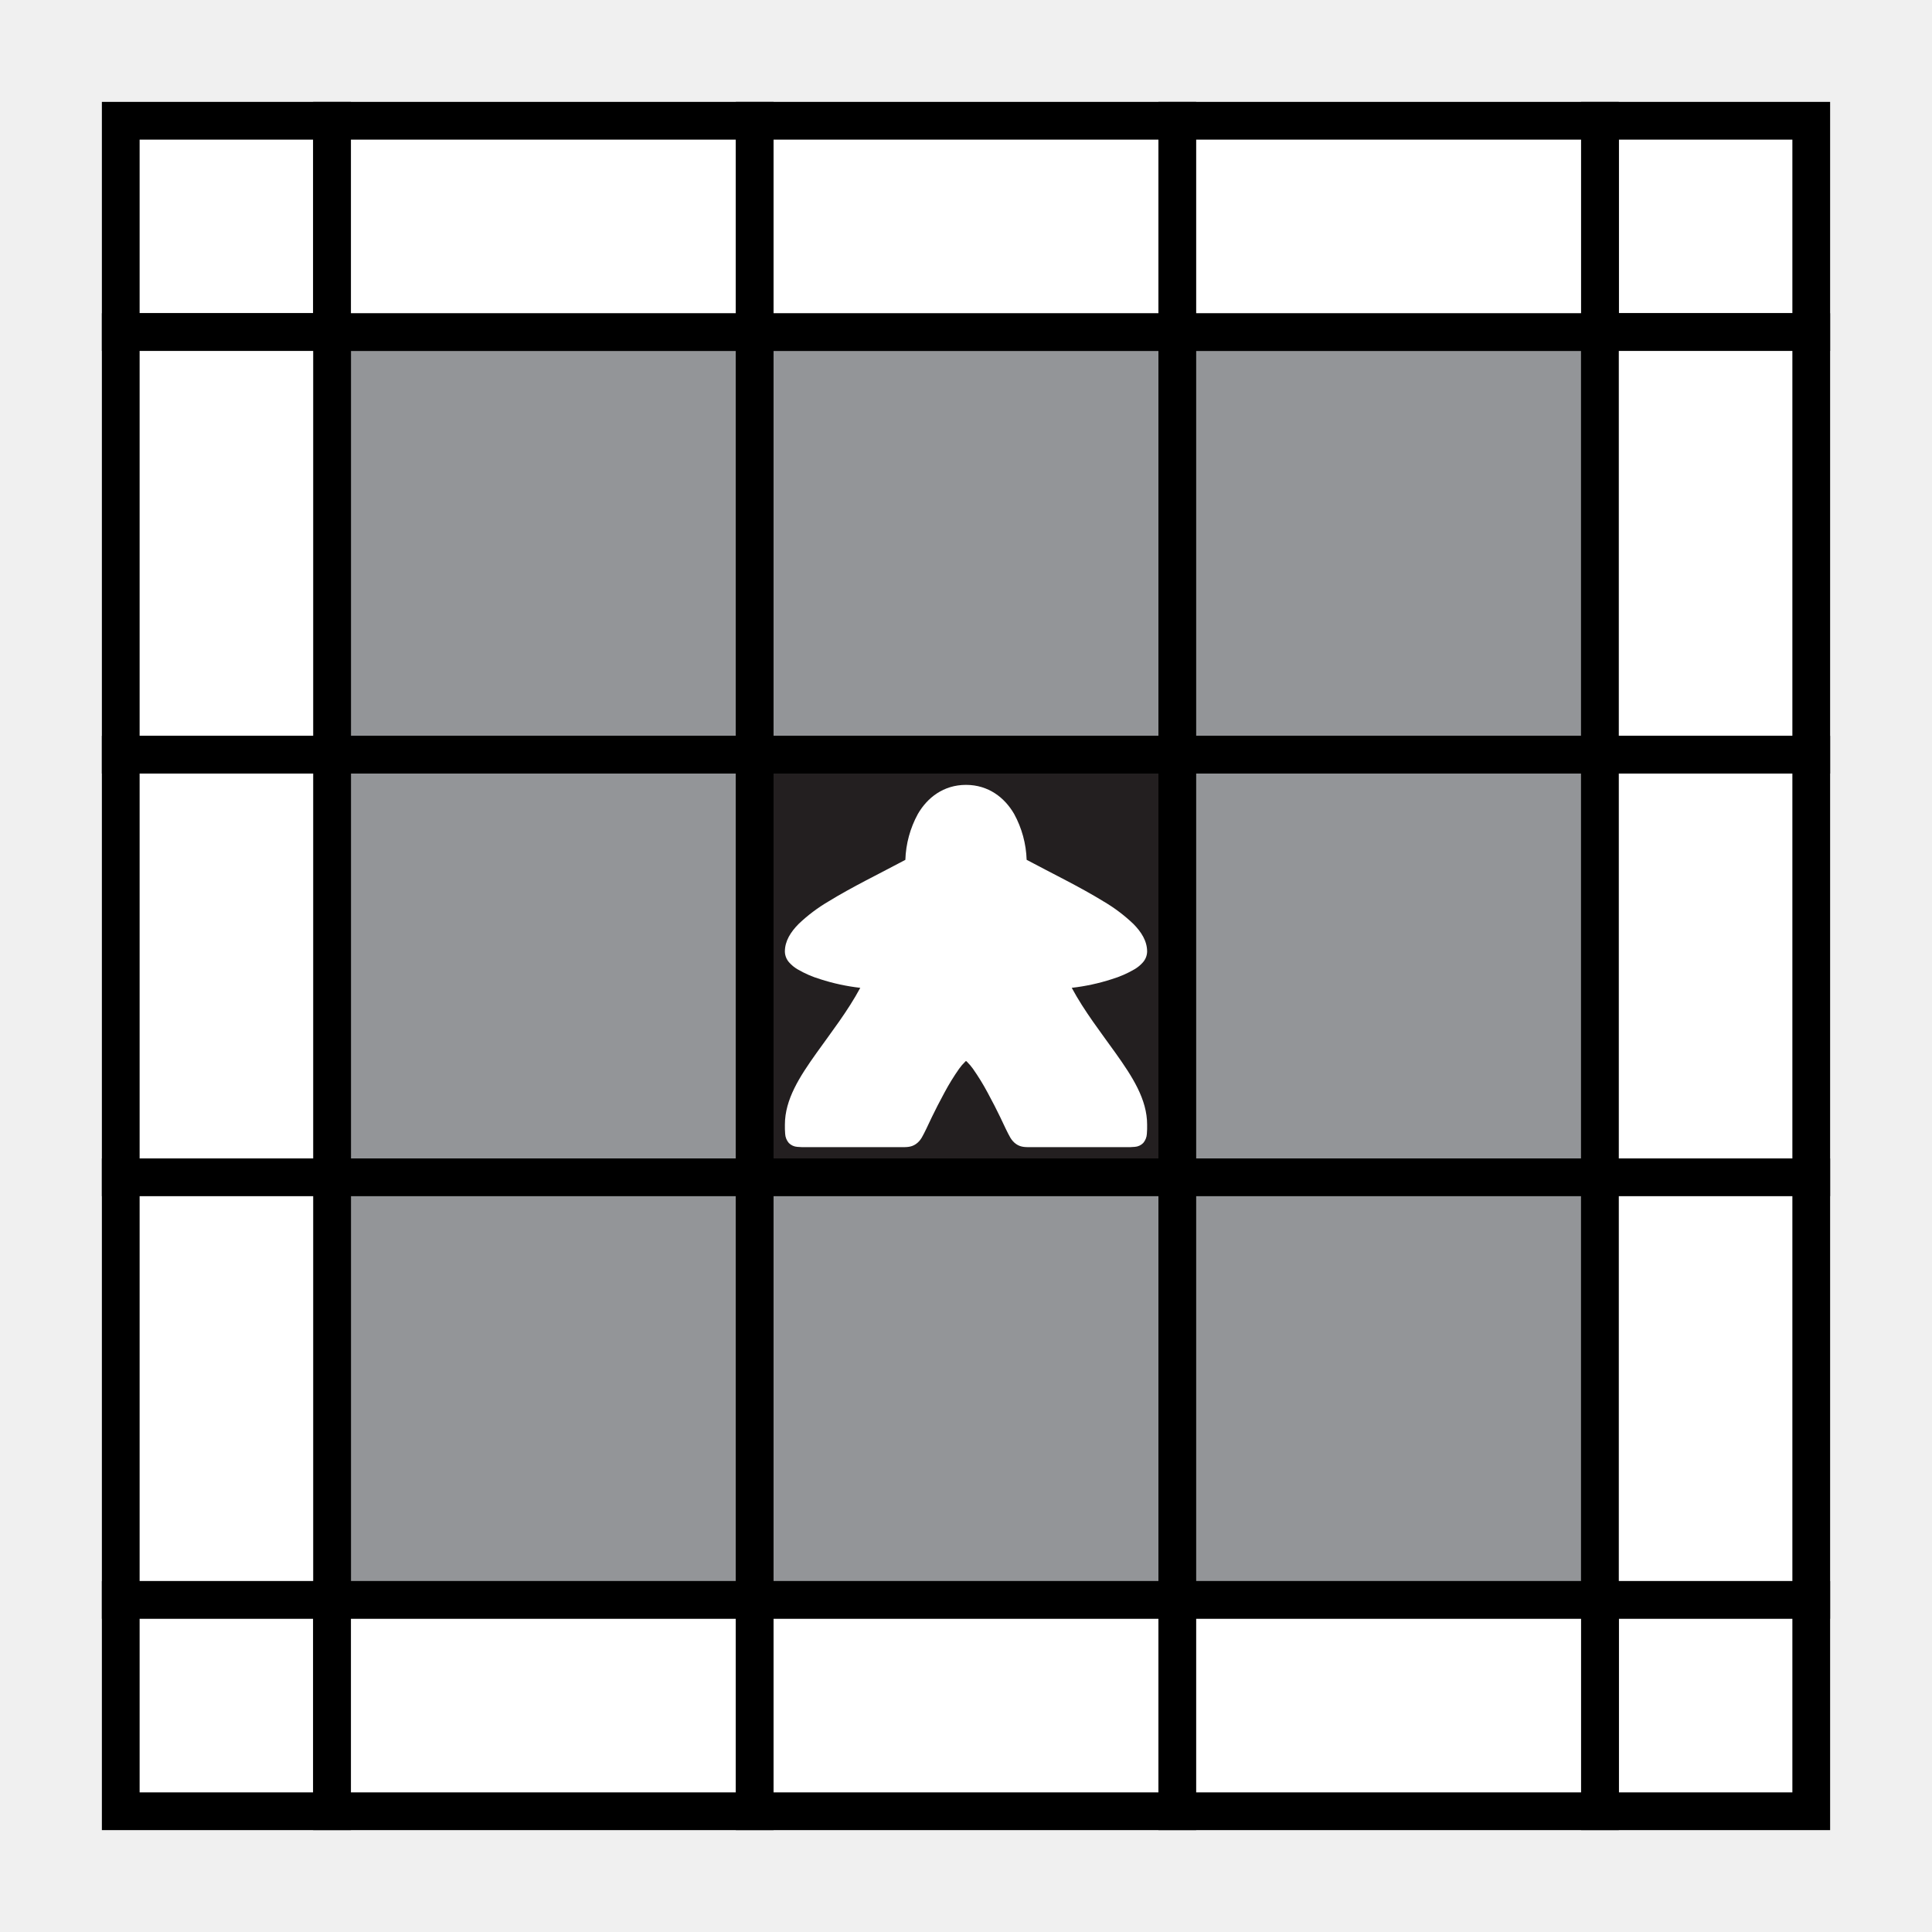
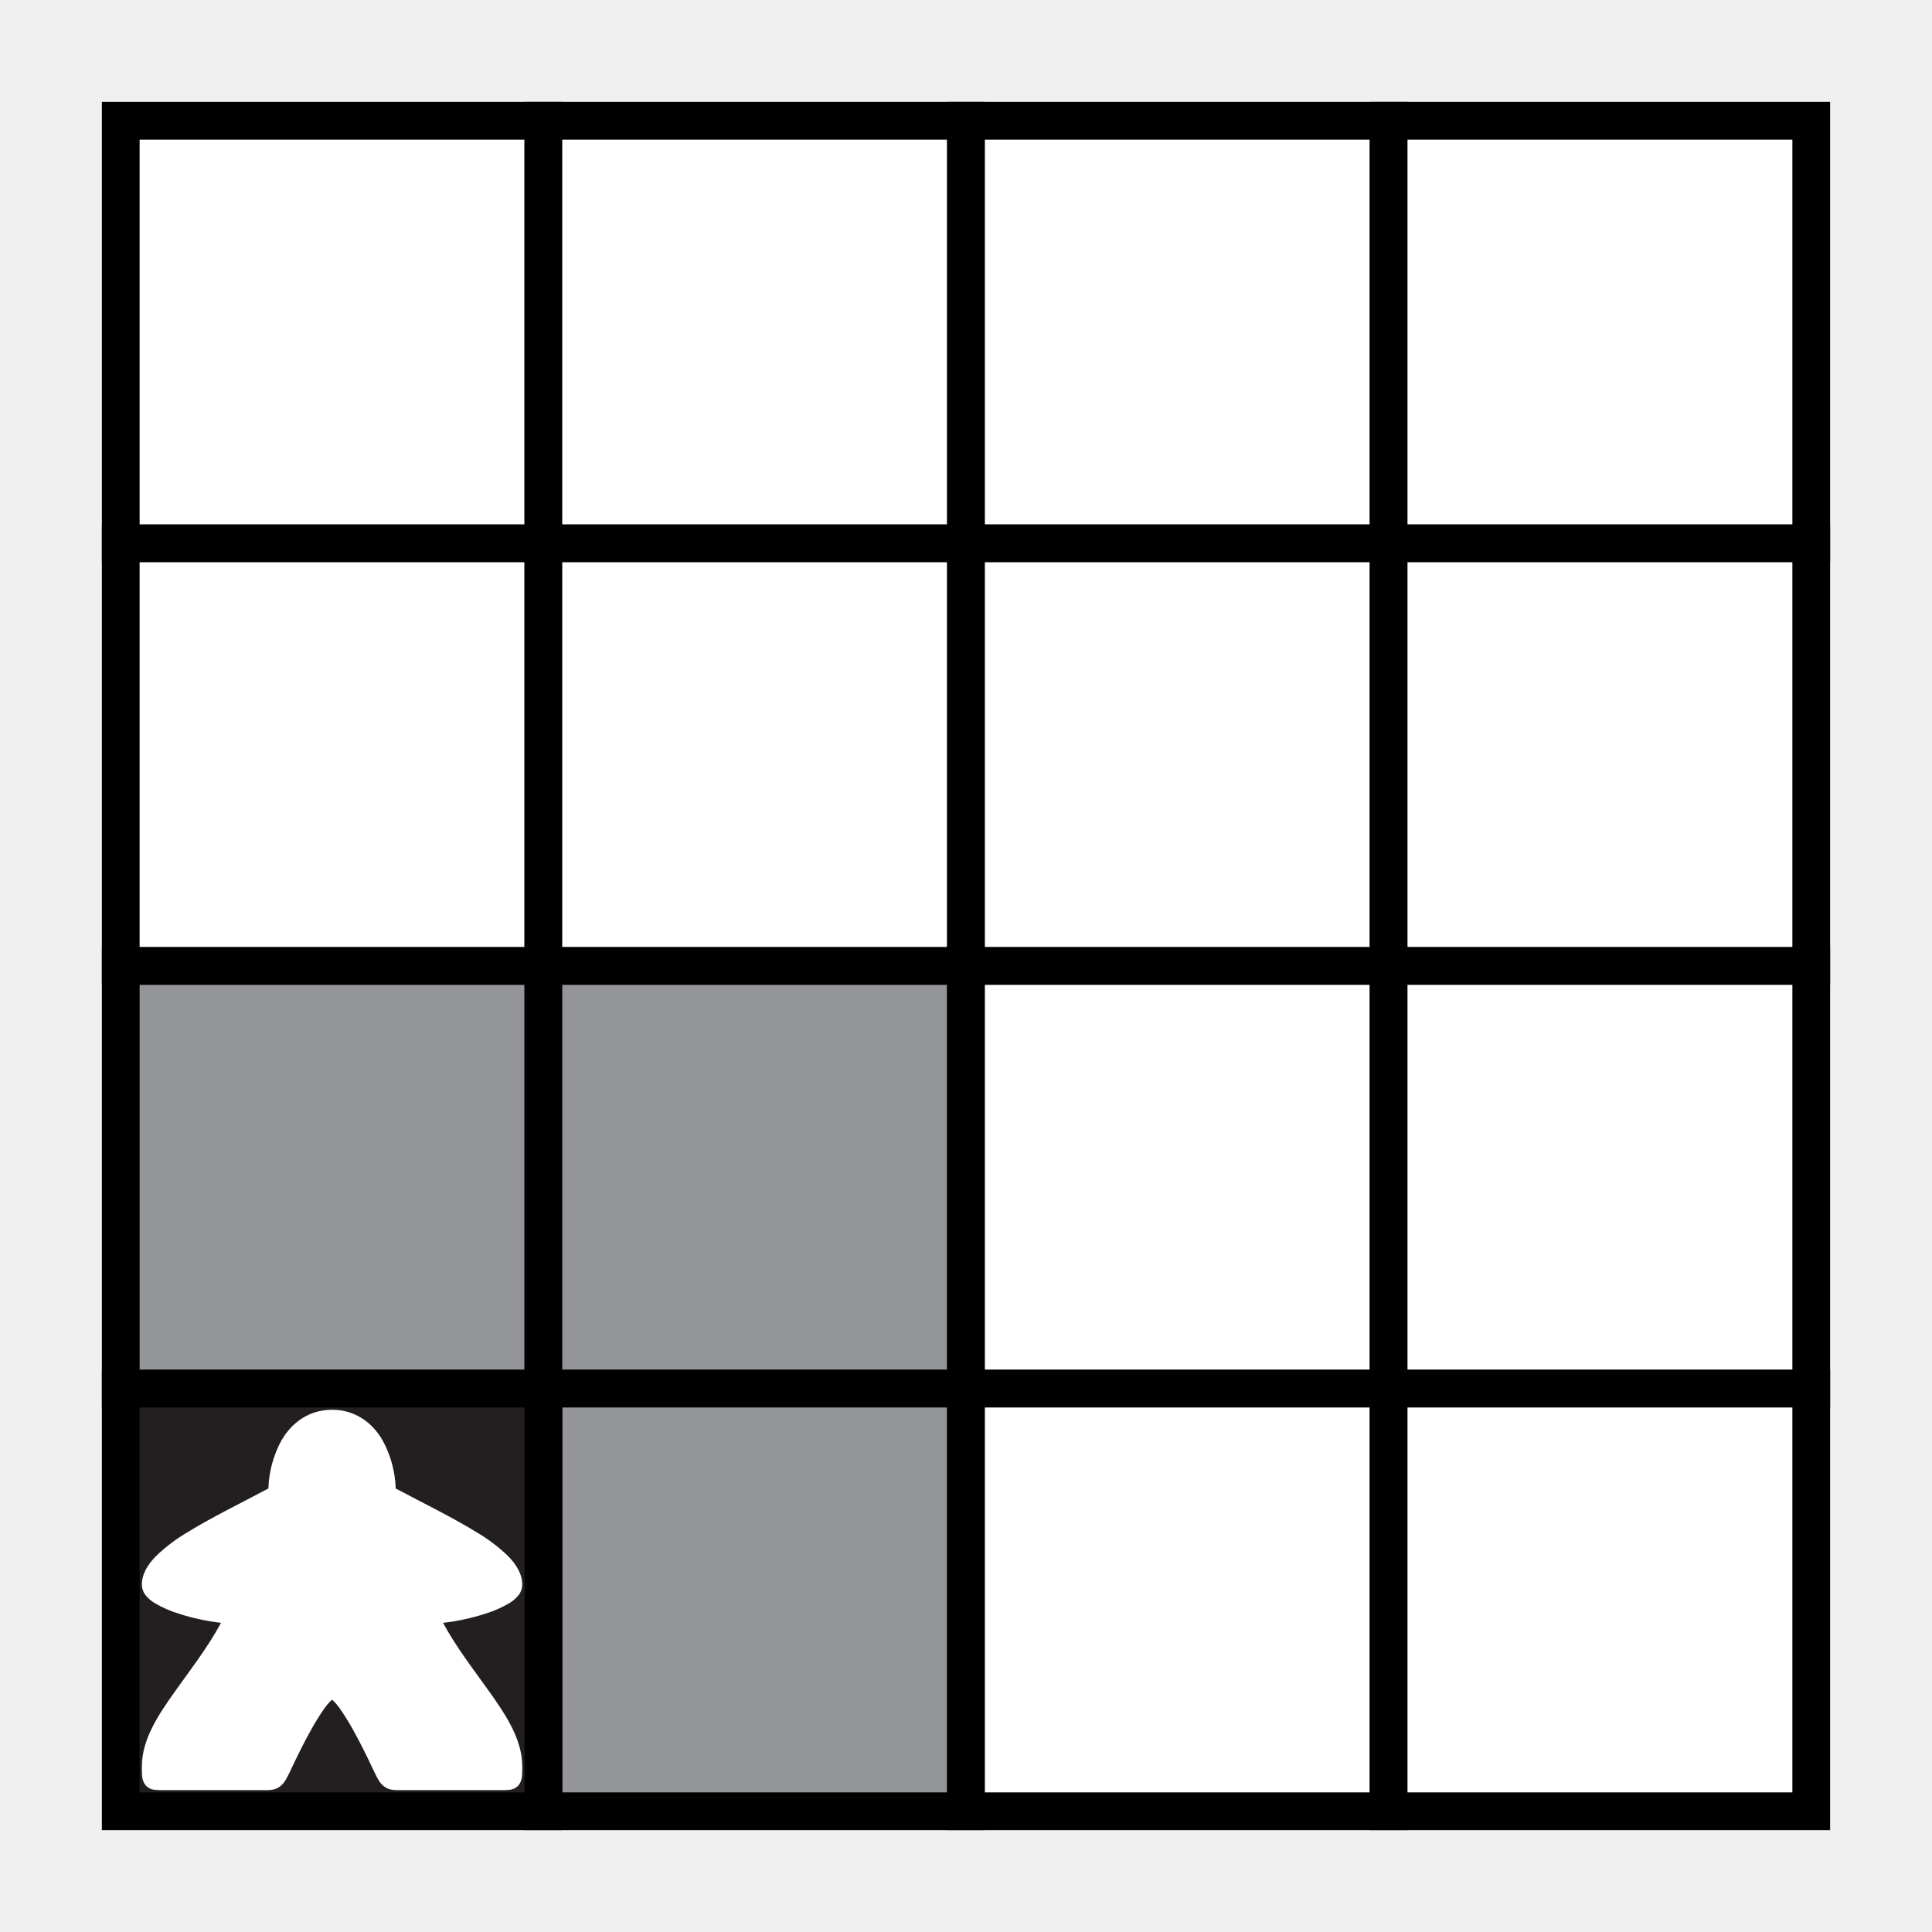
<svg xmlns="http://www.w3.org/2000/svg" width="512" height="512" viewBox="0 0 512 512">
  <g>
-     <rect x="424" y="32" width="56" height="56" fill="#fff" stroke="#000" stroke-miterlimit="10" stroke-width="10" />
-     <rect x="32" y="32" width="56" height="56" fill="#fff" stroke="#000" stroke-miterlimit="10" stroke-width="10" />
-     <rect x="88" y="88" width="112" height="112" fill="#939598" stroke="#000" stroke-miterlimit="10" stroke-width="10" />
-     <rect x="200" y="88" width="112" height="112" fill="#939598" stroke="#000" stroke-miterlimit="10" stroke-width="10" />
-     <rect x="312" y="88" width="112" height="112" fill="#939598" stroke="#000" stroke-miterlimit="10" stroke-width="10" />
-     <rect x="32" y="88" width="56" height="112" fill="#fff" stroke="#000" stroke-miterlimit="10" stroke-width="10" />
-     <rect x="424" y="88" width="56" height="112" fill="#fff" stroke="#000" stroke-miterlimit="10" stroke-width="10" />
-     <rect x="88" y="200" width="112" height="112" fill="#939598" stroke="#000" stroke-miterlimit="10" stroke-width="10" />
-     <rect x="200" y="200" width="112" height="112" fill="#231f20" stroke="#000" stroke-miterlimit="10" stroke-width="10" />
-     <rect x="312" y="200" width="112" height="112" fill="#939598" stroke="#000" stroke-miterlimit="10" stroke-width="10" />
-     <rect x="32" y="200" width="56" height="112" fill="#fff" stroke="#000" stroke-miterlimit="10" stroke-width="10" />
-     <rect x="424" y="200" width="56" height="112" fill="#fff" stroke="#000" stroke-miterlimit="10" stroke-width="10" />
-     <rect x="88" y="312" width="112" height="112" fill="#939598" stroke="#000" stroke-miterlimit="10" stroke-width="10" />
-     <rect x="200" y="312" width="112" height="112" fill="#939598" stroke="#000" stroke-miterlimit="10" stroke-width="10" />
-     <rect x="312" y="312" width="112" height="112" fill="#939598" stroke="#000" stroke-miterlimit="10" stroke-width="10" />
-     <rect x="32" y="312" width="56" height="112" fill="#fff" stroke="#000" stroke-miterlimit="10" stroke-width="10" />
-     <rect x="424" y="312" width="56" height="112" fill="#fff" stroke="#000" stroke-miterlimit="10" stroke-width="10" />
-     <rect x="88" y="32" width="112" height="56" fill="#fff" stroke="#000" stroke-miterlimit="10" stroke-width="10" />
-     <rect x="200" y="32" width="112" height="56" fill="#fff" stroke="#000" stroke-miterlimit="10" stroke-width="10" />
-     <rect x="312" y="32" width="112" height="56" fill="#fff" stroke="#000" stroke-miterlimit="10" stroke-width="10" />
-     <rect x="424" y="424" width="56" height="56" fill="#fff" stroke="#000" stroke-miterlimit="10" stroke-width="10" />
-     <rect x="32" y="424" width="56" height="56" fill="#fff" stroke="#000" stroke-miterlimit="10" stroke-width="10" />
-     <rect x="88" y="424" width="112" height="56" fill="#fff" stroke="#000" stroke-miterlimit="10" stroke-width="10" />
-     <rect x="200" y="424" width="112" height="56" fill="#fff" stroke="#000" stroke-miterlimit="10" stroke-width="10" />
-     <rect x="312" y="424" width="112" height="56" fill="#fff" stroke="#000" stroke-miterlimit="10" stroke-width="10" />
+     <rect x="32" y="32" width="112" height="112" fill="#fff" stroke="#000" stroke-miterlimit="10" stroke-width="10" />
+     <rect x="144" y="32" width="112" height="112" fill="#fff" stroke="#000" stroke-miterlimit="10" stroke-width="10" />
+     <rect x="256" y="32" width="112" height="112" fill="#fff" stroke="#000" stroke-miterlimit="10" stroke-width="10" />
+     <rect x="368" y="32" width="112" height="112" fill="#fff" stroke="#000" stroke-miterlimit="10" stroke-width="10" />
+     <rect x="32" y="144" width="112" height="112" fill="#fff" stroke="#000" stroke-miterlimit="10" stroke-width="10" />
+     <rect x="144" y="144" width="112" height="112" fill="#fff" stroke="#000" stroke-miterlimit="10" stroke-width="10" />
+     <rect x="256" y="144" width="112" height="112" fill="#fff" stroke="#000" stroke-miterlimit="10" stroke-width="10" />
+     <rect x="368" y="144" width="112" height="112" fill="#fff" stroke="#000" stroke-miterlimit="10" stroke-width="10" />
+     <rect x="32" y="256" width="112" height="112" fill="#939598" stroke="#000" stroke-miterlimit="10" stroke-width="10" />
+     <rect x="144" y="256" width="112" height="112" fill="#939598" stroke="#000" stroke-miterlimit="10" stroke-width="10" />
+     <rect x="256" y="256" width="112" height="112" fill="#fff" stroke="#000" stroke-miterlimit="10" stroke-width="10" />
+     <rect x="368" y="256" width="112" height="112" fill="#fff" stroke="#000" stroke-miterlimit="10" stroke-width="10" />
+     <rect x="144" y="368" width="112" height="112" fill="#939598" stroke="#000" stroke-miterlimit="10" stroke-width="10" />
+     <rect x="256" y="368" width="112" height="112" fill="#fff" stroke="#000" stroke-miterlimit="10" stroke-width="10" />
+     <rect x="368" y="368" width="112" height="112" fill="#fff" stroke="#000" stroke-miterlimit="10" stroke-width="10" />
+     <g>
+       <rect x="32" y="368" width="112" height="112" fill="#231f20" stroke="#000" stroke-miterlimit="10" stroke-width="10" />
+       <path d="M88,373.6c-6.271,0-10.781,3.582-13.386,8.081a28.468,28.468,0,0,0-3.487,12.778c-7.109,3.8-14.984,7.621-21.325,11.532a45,45,0,0,0-8.408,6.334c-2.183,2.217-3.794,4.715-3.794,7.661a4.667,4.667,0,0,0,1.206,3.025,9.466,9.466,0,0,0,2.279,1.875,29.284,29.284,0,0,0,6.366,2.777,57.234,57.234,0,0,0,11.125,2.4C55.093,436.544,50.458,442.5,46.4,448.2c-4.695,6.589-8.8,12.909-8.8,19.93a24.984,24.984,0,0,0,.072,2.572,4.241,4.241,0,0,0,1.025,2.547,3.654,3.654,0,0,0,2.36,1.073,20.858,20.858,0,0,0,2.411.076H69.374c1.881,0,3.258.123,4.674-.86s1.934-2.326,2.943-4.331l.021-.041.018-.041s2.258-4.957,4.953-9.876a64.241,64.241,0,0,1,4.081-6.644,13.907,13.907,0,0,1,1.661-1.944,1.2,1.2,0,0,1,.275-.191,1.219,1.219,0,0,1,.275.191,13.907,13.907,0,0,1,1.661,1.944,64.241,64.241,0,0,1,4.081,6.644c2.694,4.919,4.953,9.876,4.953,9.876l.019.041.02.04c1.009,2.006,1.521,3.341,2.929,4.326s2.781.865,4.635.865h26.02a20.141,20.141,0,0,0,2.379-.076,3.631,3.631,0,0,0,2.351-1.086,4.243,4.243,0,0,0,1.006-2.538,25.469,25.469,0,0,0,.071-2.568c0-7.021-4.1-13.34-8.8-19.93-4.063-5.7-8.7-11.653-12.181-18.132a57.231,57.231,0,0,0,11.125-2.4,29.381,29.381,0,0,0,6.366-2.777,9.493,9.493,0,0,0,2.279-1.876,4.663,4.663,0,0,0,1.206-3.025c0-2.946-1.611-5.443-3.794-7.661a45,45,0,0,0-8.408-6.333c-6.341-3.912-14.216-7.738-21.325-11.532a28.465,28.465,0,0,0-3.487-12.778C98.781,377.182,94.271,373.6,88,373.6Z" fill="#fff" />
+     </g>
  </g>
-   <path d="M256,208c-5.972,0-10.267,3.412-12.748,7.7a27.1,27.1,0,0,0-3.322,12.17c-6.77,3.614-14.27,7.258-20.309,10.983a42.837,42.837,0,0,0-8.008,6.032c-2.079,2.112-3.613,4.49-3.613,7.3a4.446,4.446,0,0,0,1.148,2.881,9.082,9.082,0,0,0,2.171,1.786,27.911,27.911,0,0,0,6.063,2.645,54.52,54.52,0,0,0,10.6,2.287c-3.318,6.17-7.732,11.838-11.6,17.268-4.471,6.276-8.376,12.3-8.376,18.981a23.818,23.818,0,0,0,.069,2.45,4.038,4.038,0,0,0,.975,2.426,3.485,3.485,0,0,0,2.248,1.022,19.846,19.846,0,0,0,2.3.072h24.673c1.791,0,3.1.118,4.452-.819s1.841-2.215,2.8-4.125l.02-.038.017-.04s2.151-4.721,4.717-9.405a60.956,60.956,0,0,1,3.888-6.328,13.384,13.384,0,0,1,1.581-1.852.28.28,0,0,1,.524,0,13.384,13.384,0,0,1,1.581,1.852,60.956,60.956,0,0,1,3.888,6.328c2.566,4.684,4.717,9.405,4.717,9.405l.017.039.02.039c.961,1.91,1.449,3.181,2.789,4.12s2.649.824,4.414.824H298.47a19.147,19.147,0,0,0,2.266-.073,3.461,3.461,0,0,0,2.238-1.034,4.045,4.045,0,0,0,.958-2.417,24.03,24.03,0,0,0,.068-2.446c0-6.687-3.9-12.7-8.376-18.982-3.87-5.43-8.284-11.1-11.6-17.268a54.453,54.453,0,0,0,10.595-2.287,27.959,27.959,0,0,0,6.063-2.644,9.038,9.038,0,0,0,2.17-1.786A4.444,4.444,0,0,0,304,252.176c0-2.8-1.534-5.184-3.613-7.3a42.88,42.88,0,0,0-8.008-6.032c-6.039-3.725-13.539-7.369-20.309-10.983a27.1,27.1,0,0,0-3.322-12.169C266.268,211.411,261.972,208,256,208Z" fill="#fff" />
</svg>
